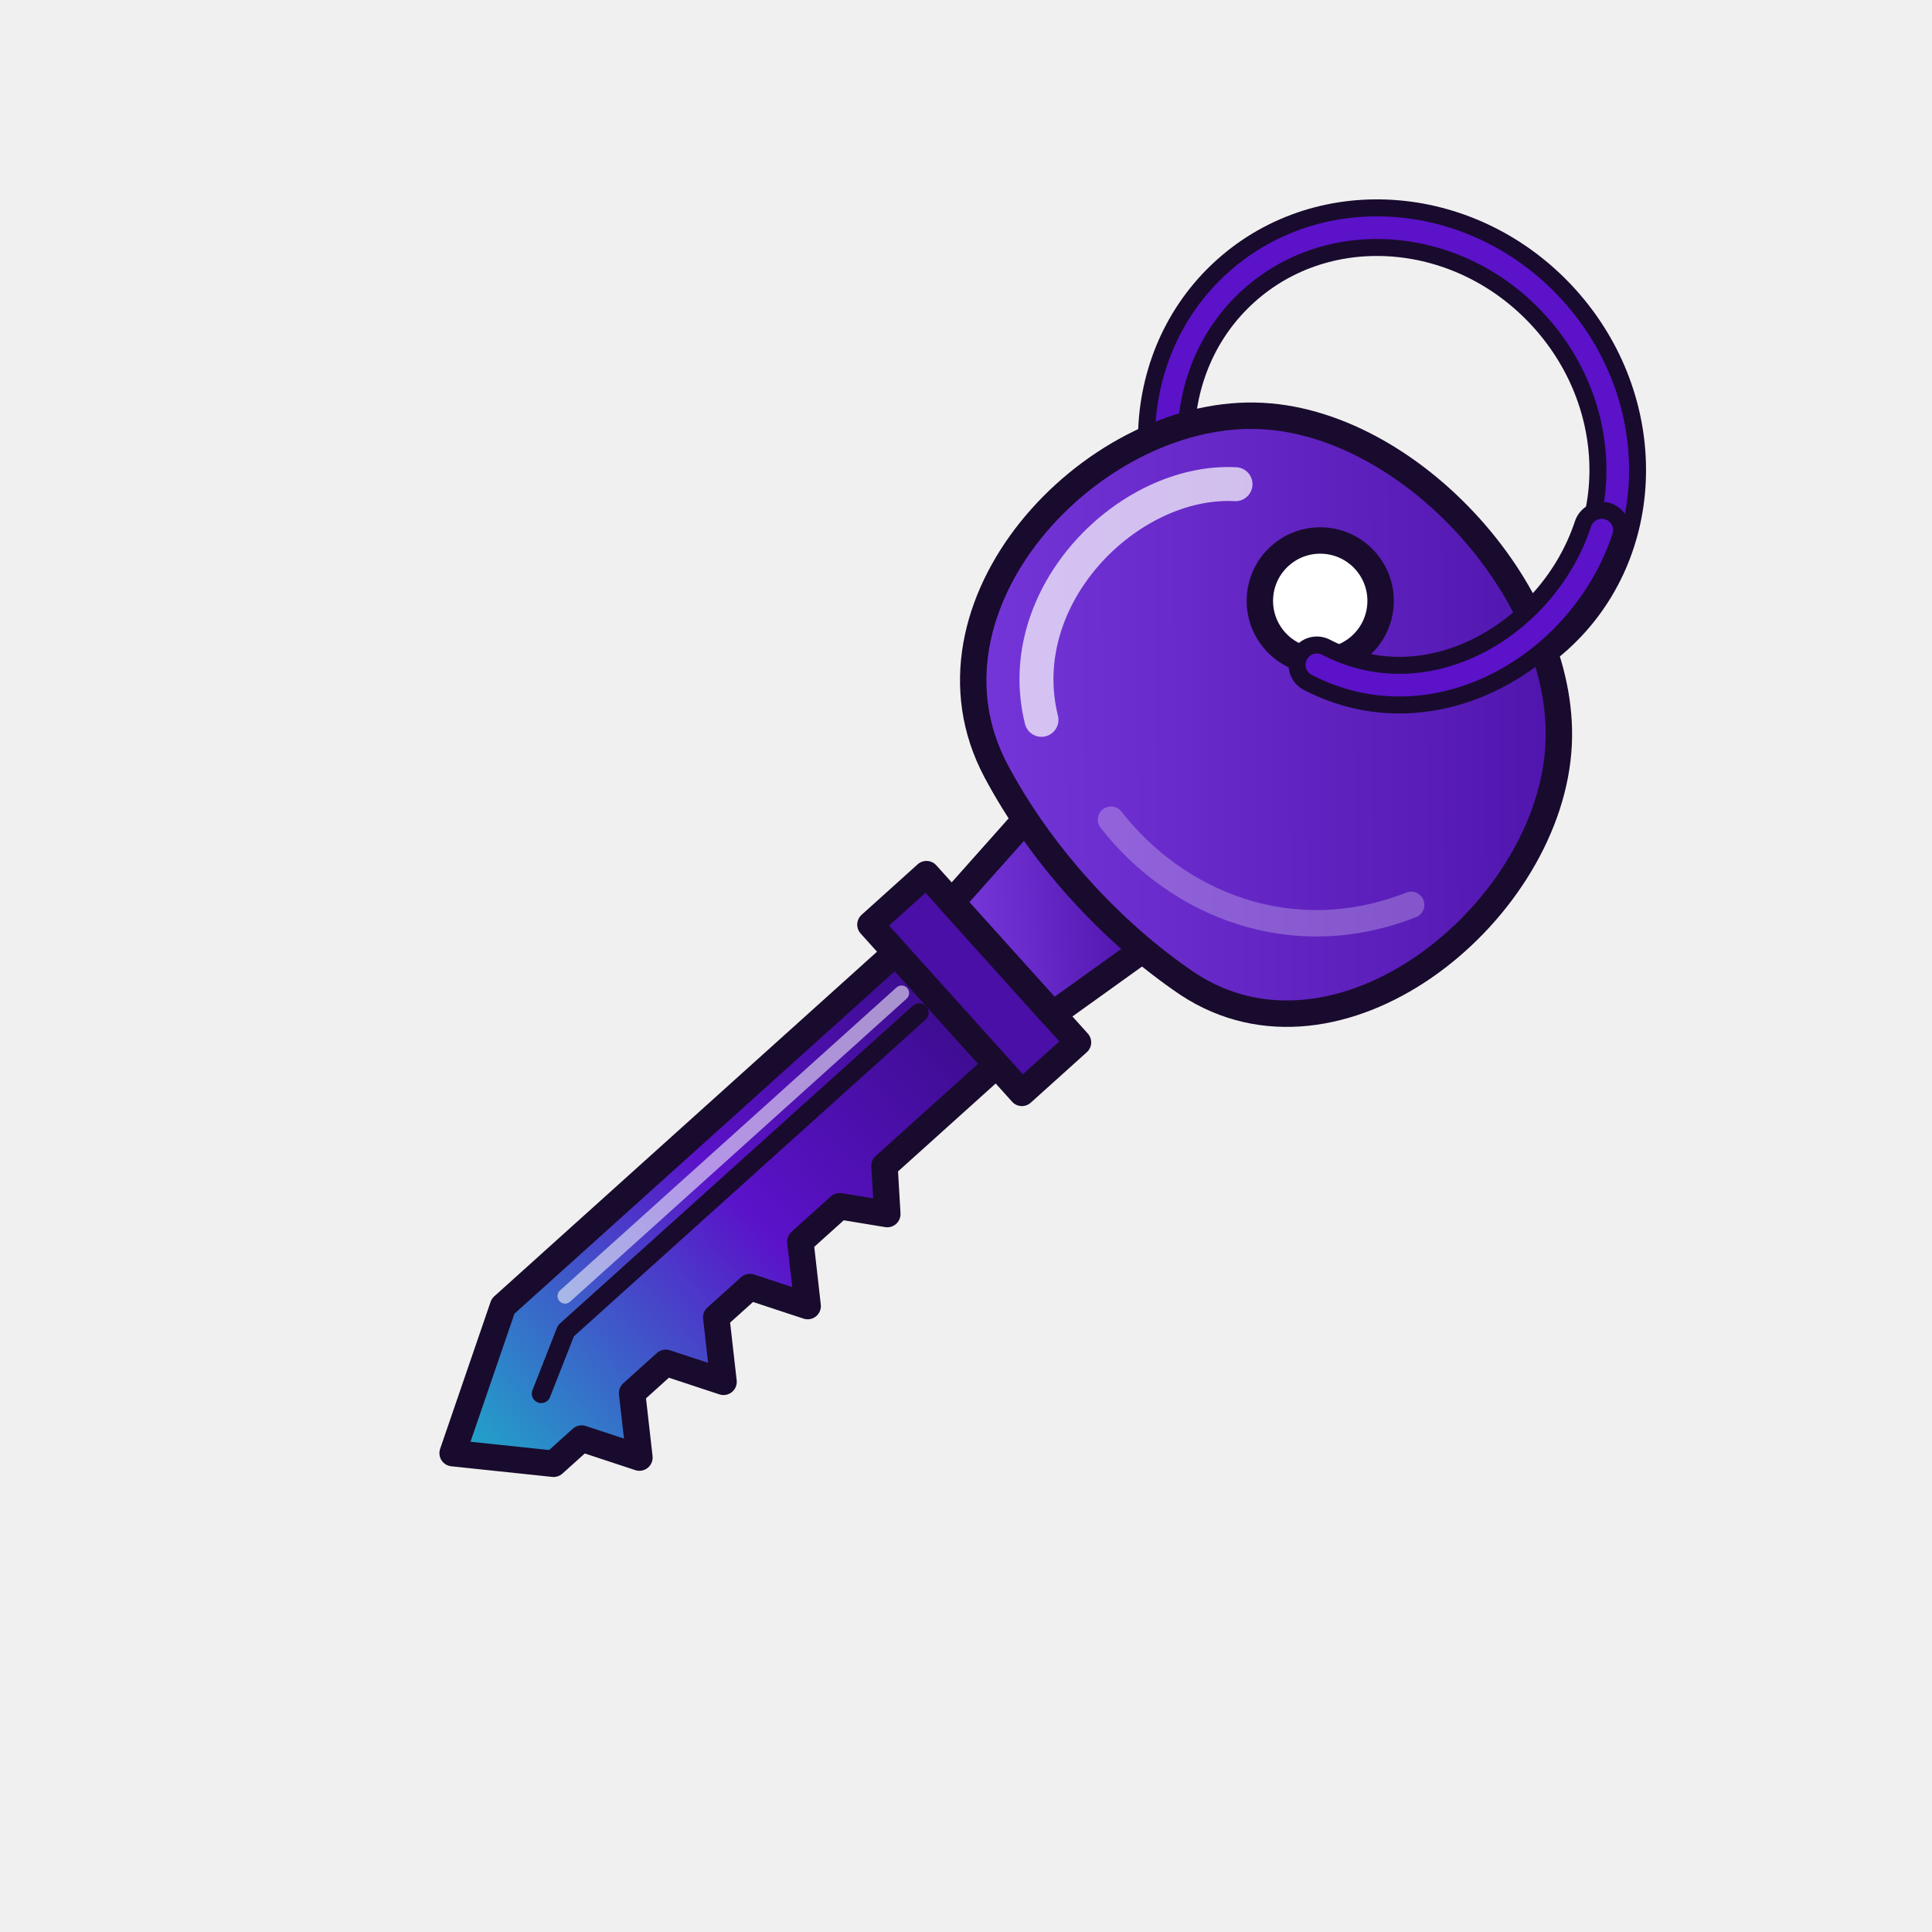
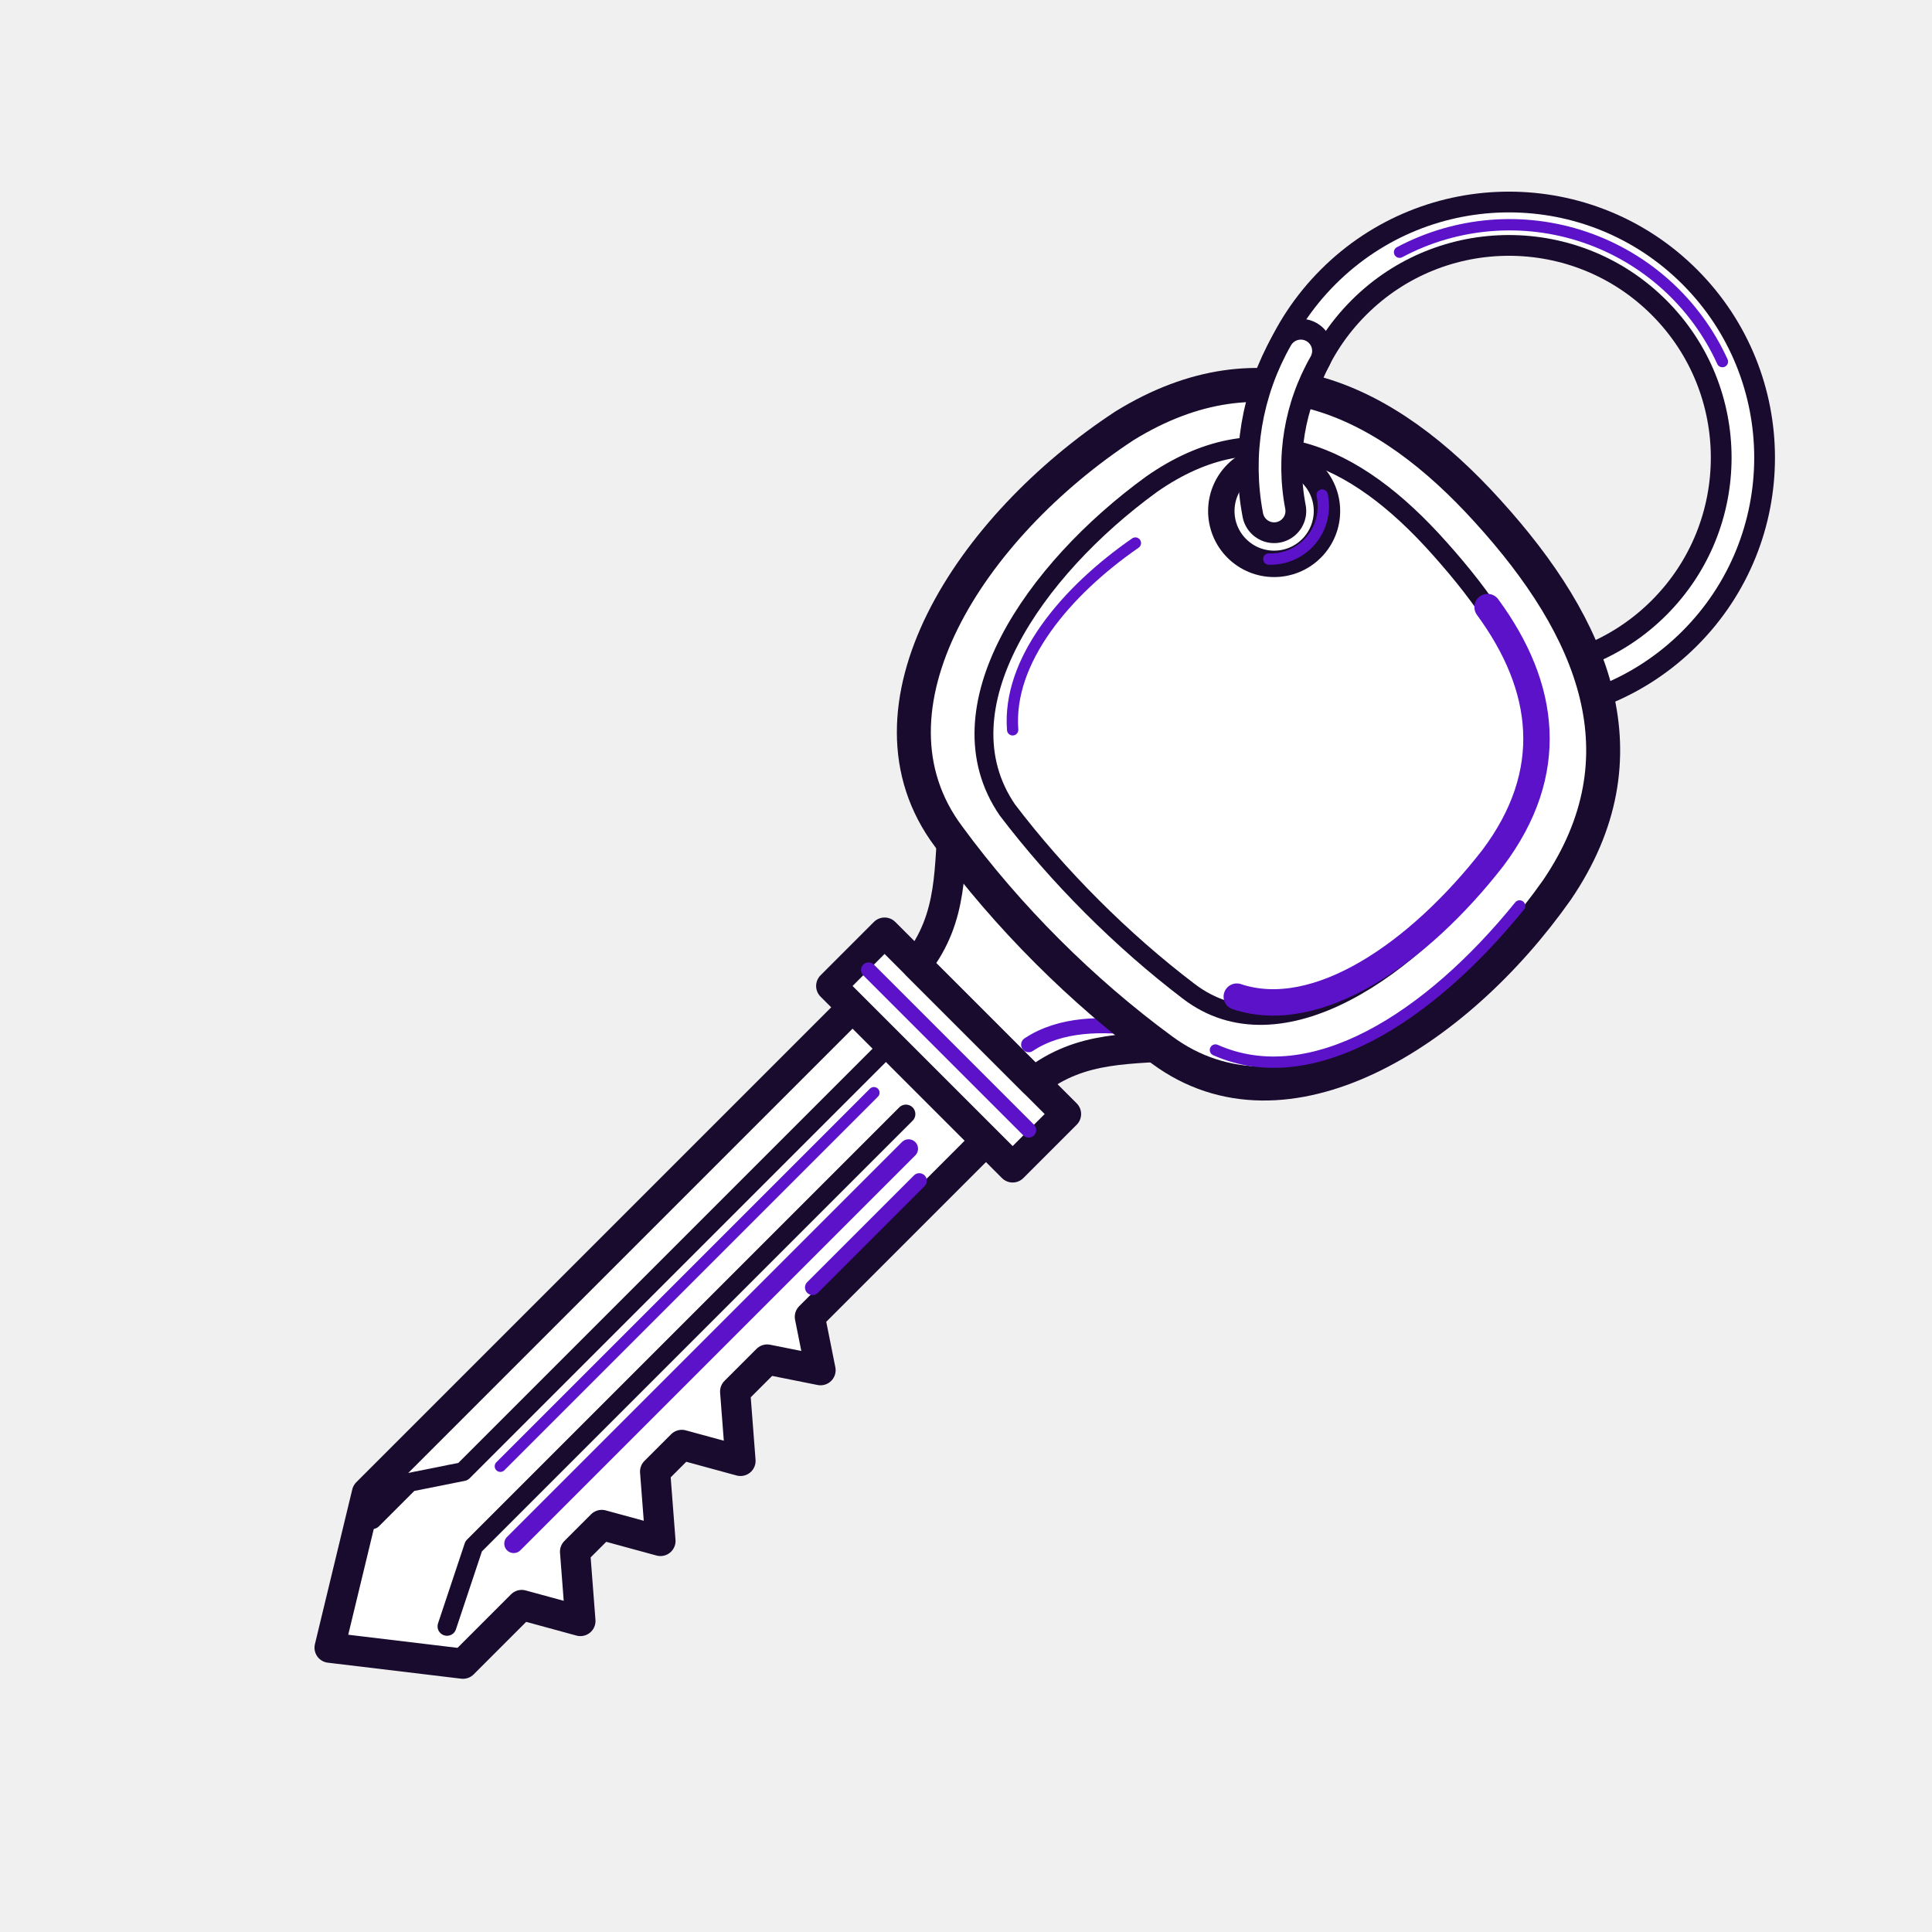
<svg xmlns="http://www.w3.org/2000/svg" width="1024" height="1024" viewBox="0 0 512 512" role="img" aria-label="LeadsGhr license key">
-   <defs>
-     <linearGradient id="lg-key-metal" x1="0" y1="0" x2="1" y2="0">
-       <stop offset="0" stop-color="#1FA9C9" />
-       <stop offset=".55" stop-color="#5B12C9" />
-       <stop offset="1" stop-color="#3A0C8A" />
-     </linearGradient>
-     <linearGradient id="lg-key-bow" x1="0" y1="0" x2="1" y2="1">
-       <stop offset="0" stop-color="#7B3BE0" />
-       <stop offset="1" stop-color="#4A0FA6" />
-     </linearGradient>
-   </defs>
-   <g transform="translate(250 268) rotate(-42) translate(-205 0)" stroke="#190B2D" stroke-width="7" stroke-linejoin="round" stroke-linecap="round">
-     <ellipse cx="392" cy="-30" rx="58" ry="62" fill="none" stroke="#190B2D" stroke-width="15" />
-     <ellipse cx="392" cy="-30" rx="58" ry="62" fill="none" stroke="#5B12C9" stroke-width="6" />
-     <path d="M214 -20 L66 -20 L30 0 L48 20 L58 20 L66 34 L76 20 L88 20 L96 34 L106 20 L118 20 L126 34 L136 20 L150 20 L158 30 L166 20 L214 20 Z" fill="url(#lg-key-metal)" />
-     <path d="M200 -4 L74 -4 L58 4" fill="none" stroke-width="5" />
-     <path d="M200 -11 L80 -11" fill="none" stroke="#FFFFFF" stroke-opacity=".55" stroke-width="4" />
-     <path d="M206 -30 L226 -30 L226 30 L206 30 Z" fill="#4A0FA6" />
-     <path d="M226 -20 L262 -24 L262 24 L226 20 Z" fill="url(#lg-key-bow)" />
-     <path d="M258 -38 C270 -86 340 -92 372 -62 C402 -34 402 30 372 58 C340 88 270 84 258 38 C252 14 252 -14 258 -38 Z" fill="url(#lg-key-bow)" />
-     <path d="M276 -40 C292 -70 336 -72 356 -52" fill="none" stroke="#FFFFFF" stroke-opacity=".7" stroke-width="9" />
-     <path d="M272 -8 C270 20 284 50 316 62" fill="none" stroke="#FFFFFF" stroke-opacity=".25" stroke-width="7" />
-     <circle cx="352" cy="-14" r="16" fill="#FFFFFF" />
-     <path d="M340 -2 C352 30 392 38 420 22" fill="none" stroke="#190B2D" stroke-width="15" />
-     <path d="M340 -2 C352 30 392 38 420 22" fill="none" stroke="#5B12C9" stroke-width="6" />
+   <g transform="translate(262 262) rotate(-45) translate(-285 4)" stroke="#190B2D" stroke-linejoin="round" stroke-linecap="round" fill="none">
+     <circle cx="482" cy="-6" r="62" stroke-width="17" />
+     <circle cx="482" cy="-6" r="62" stroke="#FFFFFF" stroke-width="6" />
+     <path d="M500 -65 A62 62 0 0 1 540 16" stroke="#5B12C9" stroke-width="3" />
+     <path d="M258 -26 L74 -26 L38 -4 L60 24 L82 24 L90 38 L102 24 L112 24 L120 38 L132 24 L142 24 L150 38 L162 24 L174 24 L182 36 L190 24 L258 24 Z" fill="#FFFFFF" stroke-width="8" />
+     <path d="M252 -12 L96 -12 L84 -20 L70 -20" stroke-width="5" />
+     <path d="M246 4 L84 4 L64 14" stroke-width="5" />
+     <path d="M240 11 L92 11" stroke="#5B12C9" stroke-width="5" />
+     <path d="M244 -6 L104 -6" stroke="#5B12C9" stroke-width="3" />
+     <path d="M236 19 L196 19" stroke="#5B12C9" stroke-width="4" />
+     <path d="M256 -34 L276 -34 L276 34 L256 34 Z" fill="#FFFFFF" stroke-width="8" />
+     <path d="M266 -30 L266 30" stroke="#5B12C9" stroke-width="4" />
+     <path d="M276 -22 C292 -24 300 -34 312 -44 L312 44 C300 34 292 24 276 22 Z" fill="#FFFFFF" stroke-width="8" />
+     <path d="M282 14 C292 16 300 24 306 32" stroke="#5B12C9" stroke-width="4" />
+     <path d="M306 -40 C312 -82 368 -94 416 -84 C458 -74 470 -40 468 0 C466 42 452 76 410 84 C364 92 312 80 306 40 C302 14 302 -14 306 -40 Z" fill="#FFFFFF" stroke-width="9" />
+     <path d="M322 -34 C328 -66 372 -74 410 -68 C444 -62 454 -36 452 -2 C450 34 440 60 406 66 C368 72 326 64 322 34 C319 12 319 -12 322 -34 Z" stroke-width="5" />
+     <path d="M330 44 C340 64 372 70 404 66 C432 62 446 44 450 18" stroke="#5B12C9" stroke-width="7" />
+     <path d="M316 50 C326 76 362 84 400 80" stroke="#5B12C9" stroke-width="3" />
+     <path d="M338 -48 C350 -62 374 -64 396 -60" stroke="#5B12C9" stroke-width="3" />
+     <circle cx="428" cy="-40" r="14" fill="#FFFFFF" stroke-width="7" />
+     <path d="M418 -32 A14 14 0 0 0 440 -34" stroke="#5B12C9" stroke-width="3" />
+     <path d="M428 -40 A62 62 0 0 1 463 -65" stroke-width="17" />
+     <path d="M428 -40 A62 62 0 0 1 463 -65" stroke="#FFFFFF" stroke-width="6" />
  </g>
</svg>
